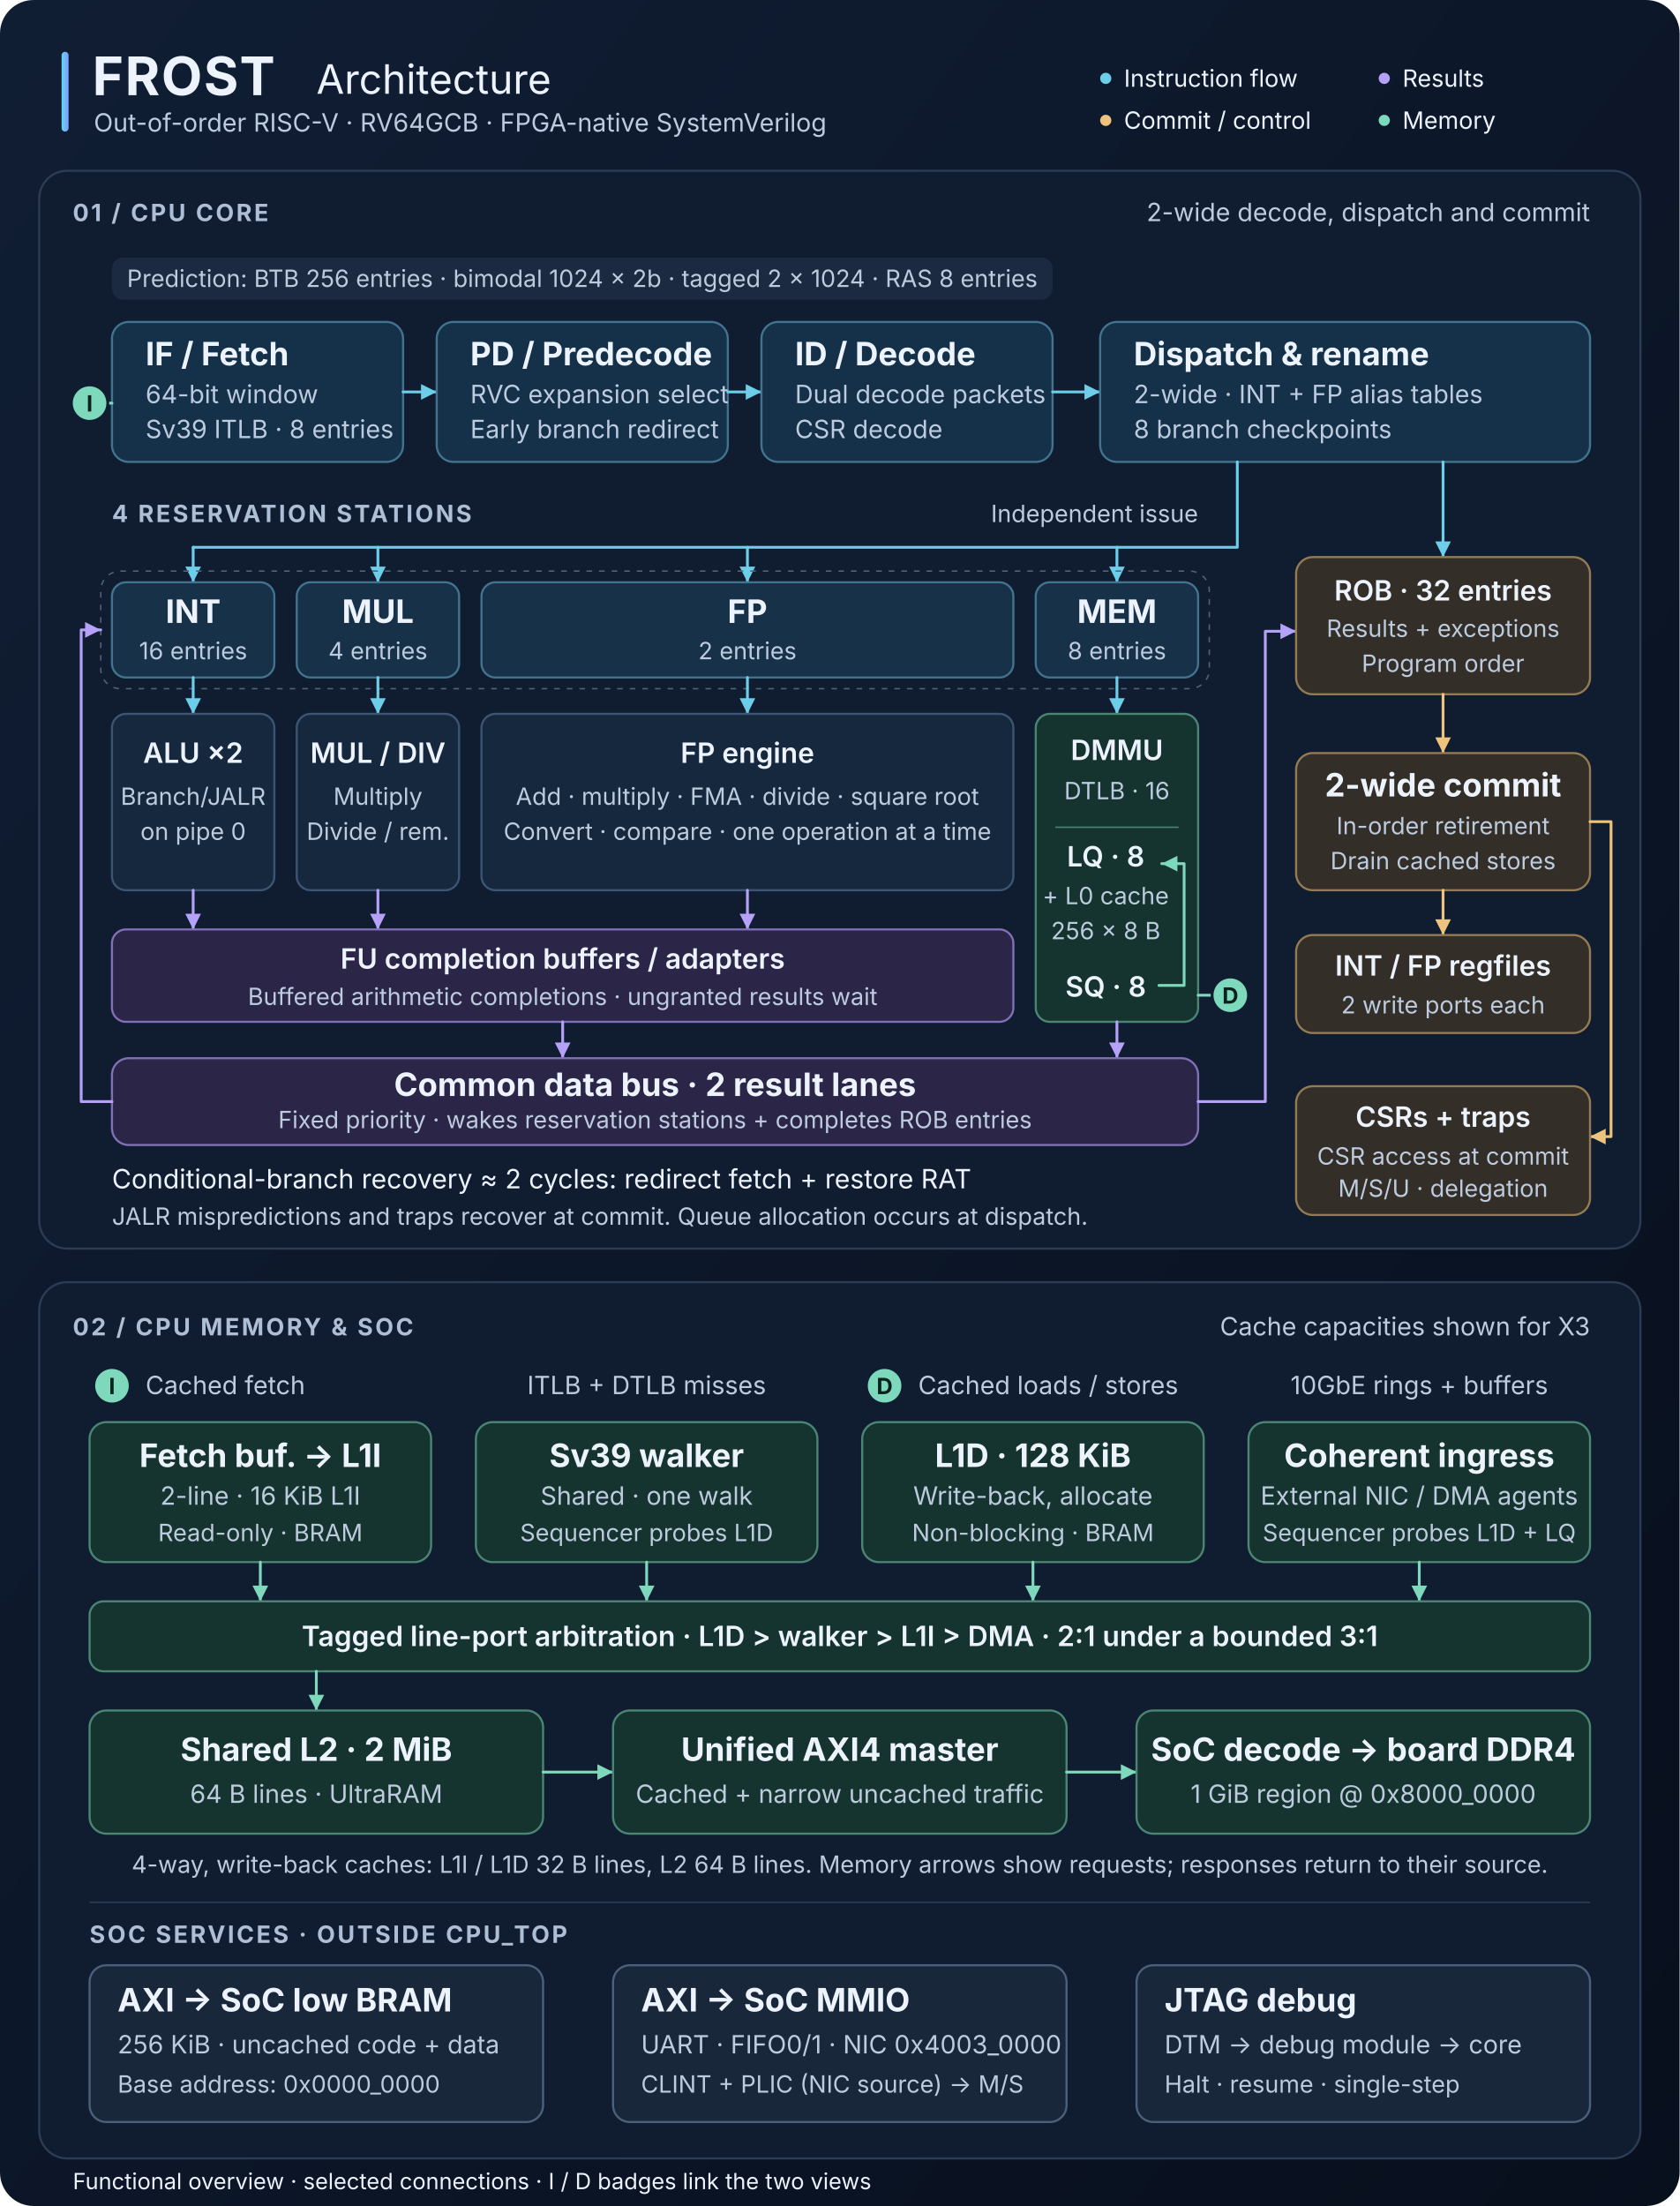
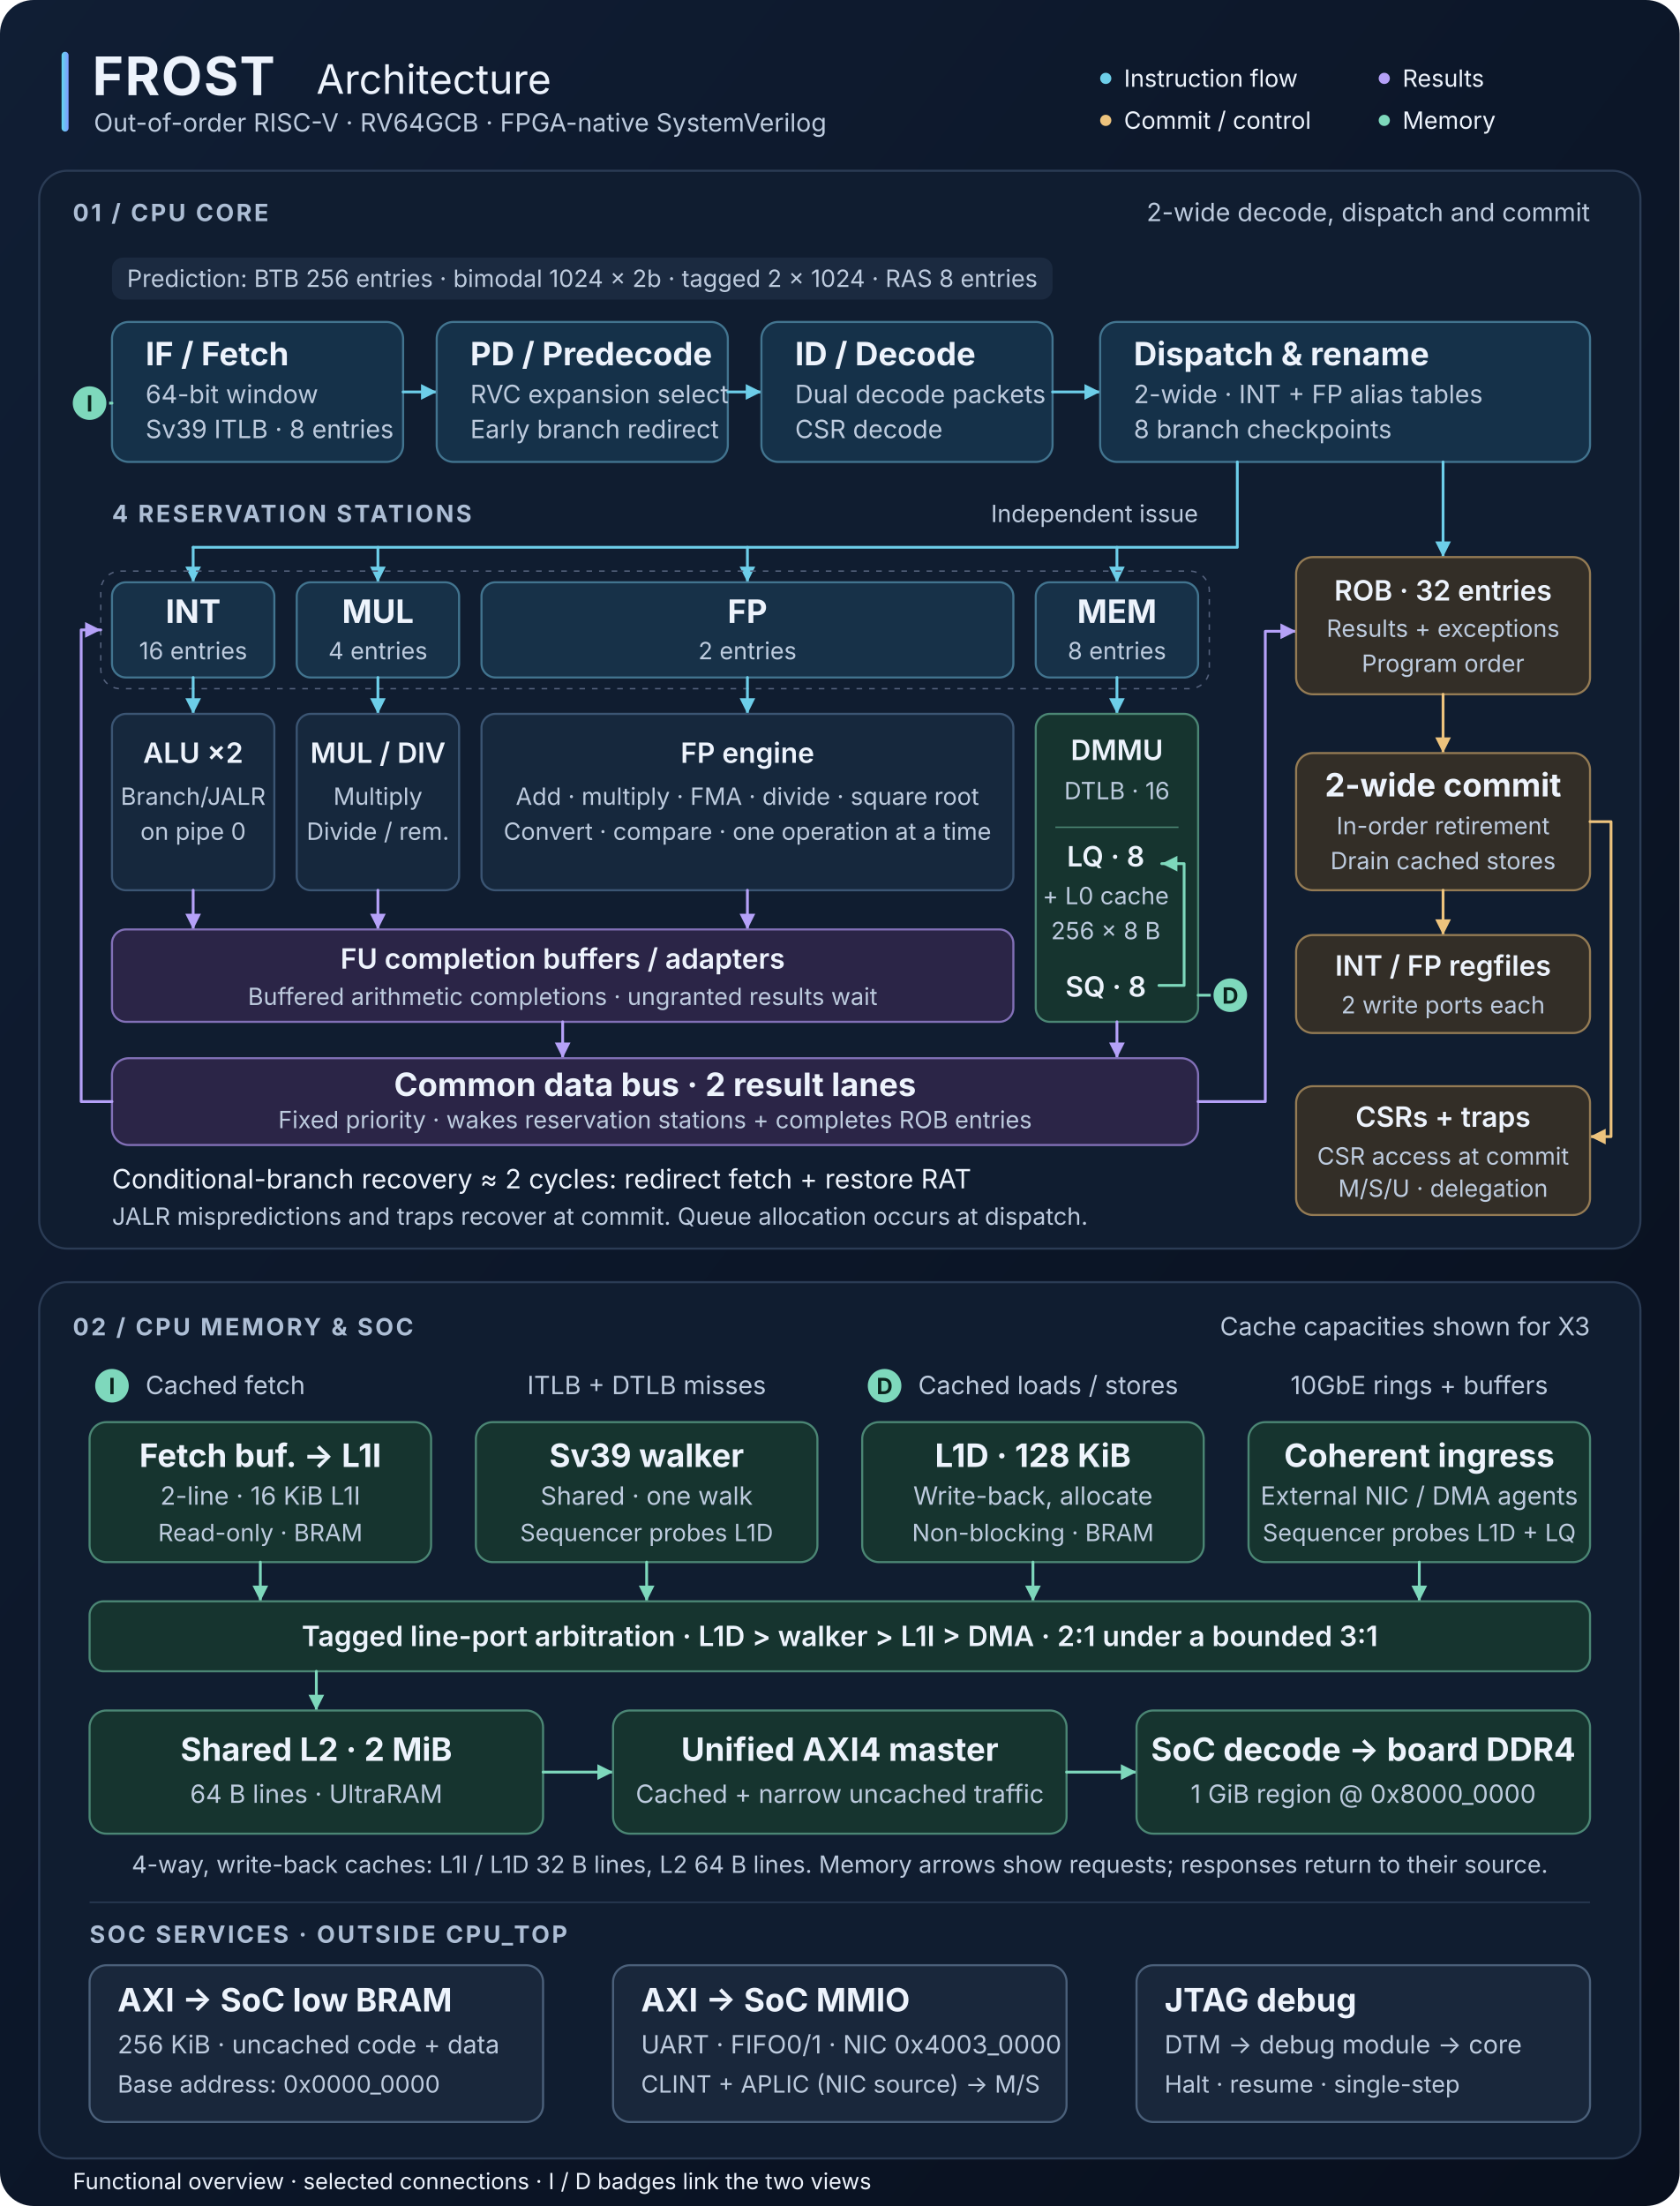
<svg xmlns="http://www.w3.org/2000/svg" width="1200" height="1576" viewBox="0 0 1200 1576" role="img" aria-labelledby="title desc">
  <defs>
    <linearGradient id="background" x2="1" y2="1">
      <stop stop-color="#101e34" />
      <stop offset="1" stop-color="#080f1d" />
    </linearGradient>
    <linearGradient id="header-accent">
      <stop stop-color="#62d8ef" />
      <stop offset="1" stop-color="#7f9cff" />
    </linearGradient>
    <marker id="flow-arrow" viewBox="0 0 10 10" refX="9" refY="5" markerWidth="7" markerHeight="7" orient="auto-start-reverse">
      <path d="M 1 1 L 9 5 L 1 9 Z" fill="#6dcee9" />
    </marker>
    <marker id="result-arrow" viewBox="0 0 10 10" refX="9" refY="5" markerWidth="7" markerHeight="7" orient="auto-start-reverse">
      <path d="M 1 1 L 9 5 L 1 9 Z" fill="#b5a1f8" />
    </marker>
    <marker id="commit-arrow" viewBox="0 0 10 10" refX="9" refY="5" markerWidth="7" markerHeight="7" orient="auto-start-reverse">
      <path d="M 1 1 L 9 5 L 1 9 Z" fill="#edc37d" />
    </marker>
    <marker id="memory-arrow" viewBox="0 0 10 10" refX="9" refY="5" markerWidth="7" markerHeight="7" orient="auto-start-reverse">
      <path d="M 1 1 L 9 5 L 1 9 Z" fill="#7ed8bc" />
    </marker>
    <style>
      text { font-family: -apple-system, BlinkMacSystemFont, "Segoe UI", sans-serif; fill: #edf3fc; }
      .heading { font-size: 23px; font-weight: 650; }
      .label { font-size: 20px; font-weight: 600; }
      .body { font-size: 18px; fill: #bdcbde; }
      .small { font-size: 17px; fill: #bdcbde; }
      .section { font-size: 17px; font-weight: 650; letter-spacing: 1.6px; fill: #adbed5; }
      .center { text-anchor: middle; }
      .panel { fill: #101d30; stroke: #2b3c55; stroke-width: 1.5; }
      .front { fill: #153149; stroke: #42748f; stroke-width: 1.5; }
      .station { fill: #173148; stroke: #42748f; stroke-width: 1.5; }
      .execution { fill: #16283d; stroke: #3b5573; stroke-width: 1.5; }
      .result { fill: #2b2547; stroke: #8270b7; stroke-width: 1.5; }
      .retire { fill: #332e27; stroke: #947b54; stroke-width: 1.5; }
      .memory { fill: #16342f; stroke: #4b8674; stroke-width: 1.5; }
      .system { fill: #19273b; stroke: #4b607a; stroke-width: 1.5; }
      .flow { fill: none; stroke: #6dcee9; stroke-width: 2; stroke-linejoin: round; stroke-linecap: round; }
      .broadcast { fill: none; stroke: #b5a1f8; stroke-width: 2; stroke-linejoin: round; stroke-linecap: round; }
      .commit { fill: none; stroke: #edc37d; stroke-width: 2; stroke-linejoin: round; stroke-linecap: round; }
      .memlink { fill: none; stroke: #7ed8bc; stroke-width: 2; stroke-linejoin: round; stroke-linecap: round; }
      .port { fill: #7ed8bc; stroke: #101d30; stroke-width: 2; }
      .port-text { font-size: 16px; font-weight: 750; fill: #0a221c; text-anchor: middle; }
    </style>
  </defs>
  <rect width="1200" height="1576" rx="24" fill="url(#background)" />
  <rect x="44" y="37" width="5" height="57" rx="2.5" fill="url(#header-accent)" />
  <text x="66" y="68" font-size="38" font-weight="750" letter-spacing="1">FROST</text>
  <text x="226" y="67" font-size="29" fill="#cbd8eb">Architecture</text>
  <text x="67" y="94" class="body">Out-of-order RISC-V · RV64GCB · FPGA-native SystemVerilog</text>
  <g class="small">
    <circle cx="790" cy="56" r="4" fill="#6dcee9" />
    <text x="803" y="62">Instruction flow</text>
    <circle cx="989" cy="56" r="4" fill="#b5a1f8" />
    <text x="1002" y="62">Results</text>
    <circle cx="790" cy="86" r="4" fill="#edc37d" />
    <text x="803" y="92">Commit / control</text>
    <circle cx="989" cy="86" r="4" fill="#7ed8bc" />
    <text x="1002" y="92">Memory</text>
  </g>
  <rect x="28" y="122" width="1144" height="770" rx="20" class="panel" />
  <text x="52" y="158" class="section">01 / CPU CORE</text>
  <text x="1136" y="158" class="body" text-anchor="end">2-wide decode, dispatch and commit</text>
  <rect x="80" y="184" width="672" height="30" rx="8" fill="#1b2a40" />
  <text x="416" y="205" class="small center">Prediction: BTB 256 entries · bimodal 1024 × 2b · tagged 2 × 1024 · RAS 8 entries</text>
  <g id="front-end">
    <rect x="80" y="230" width="208" height="100" rx="12" class="front" />
    <text x="104" y="261" class="heading">IF / Fetch</text>
    <text x="104" y="288" class="body">64-bit window</text>
    <text x="104" y="313" class="body">Sv39 ITLB · 8 entries</text>
    <path d="M 288 280 H 312" class="flow" marker-end="url(#flow-arrow)" />
    <rect x="312" y="230" width="208" height="100" rx="12" class="front" />
    <text x="336" y="261" class="heading">PD / Predecode</text>
    <text x="336" y="288" class="body">RVC expansion select</text>
    <text x="336" y="313" class="body">Early branch redirect</text>
    <path d="M 520 280 H 544" class="flow" marker-end="url(#flow-arrow)" />
    <rect x="544" y="230" width="208" height="100" rx="12" class="front" />
    <text x="568" y="261" class="heading">ID / Decode</text>
    <text x="568" y="288" class="body">Dual decode packets</text>
    <text x="568" y="313" class="body">CSR decode</text>
    <path d="M 752 280 H 786" class="flow" marker-end="url(#flow-arrow)" />
    <rect x="786" y="230" width="350" height="100" rx="12" class="front" />
    <text x="810" y="261" class="heading">Dispatch &amp; rename</text>
    <text x="810" y="288" class="body">2-wide · INT + FP alias tables</text>
    <text x="810" y="313" class="body">8 branch checkpoints</text>
    <path d="M 80 288 H 65" class="memlink" />
    <circle cx="64" cy="288" r="13" class="port" />
    <text x="64" y="294" class="port-text">I</text>
  </g>
  <text x="80" y="373" class="section">4 RESERVATION STATIONS</text>
  <text x="856" y="373" class="small" text-anchor="end">Independent issue</text>
  <path d="M 884 330 V 391 H 138" class="flow" />
  <path d="M 1031 330 V 398" class="flow" marker-end="url(#flow-arrow)" />
  <g class="flow" marker-end="url(#flow-arrow)">
    <path d="M 138 391 V 416" />
    <path d="M 270 391 V 416" />
    <path d="M 534 391 V 416" />
    <path d="M 798 391 V 416" />
  </g>
  <rect x="72" y="408" width="792" height="84" rx="14" fill="none" stroke="#54617c" stroke-dasharray="4 5" />
  <g id="reservation-stations" class="center">
    <rect x="80" y="416" width="116" height="68" rx="10" class="station" />
    <text x="138" y="445" class="heading">INT</text>
    <text x="138" y="471" class="small">16 entries</text>
    <rect x="212" y="416" width="116" height="68" rx="10" class="station" />
    <text x="270" y="445" class="heading">MUL</text>
    <text x="270" y="471" class="small">4 entries</text>
    <rect x="344" y="416" width="380" height="68" rx="10" class="station" />
    <text x="534" y="445" class="heading">FP</text>
    <text x="534" y="471" class="small">2 entries</text>
    <rect x="740" y="416" width="116" height="68" rx="10" class="station" />
    <text x="798" y="445" class="heading">MEM</text>
    <text x="798" y="471" class="small">8 entries</text>
  </g>
  <g class="flow" marker-end="url(#flow-arrow)">
    <path d="M 138 484 V 510" />
    <path d="M 270 484 V 510" />
    <path d="M 534 484 V 510" />
    <path d="M 798 484 V 510" />
  </g>
  <g id="execution" class="center">
    <rect x="80" y="510" width="116" height="126" rx="10" class="execution" />
    <text x="138" y="545" class="label">ALU ×2</text>
    <text x="138" y="575" class="small">Branch/JALR</text>
    <text x="138" y="600" class="small">on pipe 0</text>
    <rect x="212" y="510" width="116" height="126" rx="10" class="execution" />
    <text x="270" y="545" class="label">MUL / DIV</text>
    <text x="270" y="575" class="small">Multiply</text>
    <text x="270" y="600" class="small">Divide / rem.</text>
    <rect x="344" y="510" width="380" height="126" rx="10" class="execution" />
    <text x="534" y="545" class="label">FP engine</text>
    <text x="534" y="575" class="small">Add · multiply · FMA · divide · square root</text>
    <text x="534" y="600" class="small">Convert · compare · one operation at a time</text>
    <rect x="740" y="510" width="116" height="220" rx="10" class="memory" />
    <text x="798" y="543" class="label">DMMU</text>
    <text x="798" y="571" class="small">DTLB · 16</text>
    <path d="M 754 591 H 842" stroke="#4b8674" />
    <text x="790" y="619" class="label">LQ · 8</text>
    <text x="790" y="646" class="small">+ L0 cache</text>
    <text x="790" y="671" class="small">256 × 8 B</text>
    <text x="790" y="712" class="label">SQ · 8</text>
    <path d="M 828 704 H 846 V 617 H 830" class="memlink" marker-end="url(#memory-arrow)" />
  </g>
  <path d="M 856 711 H 879" class="memlink" />
  <circle cx="879" cy="711" r="13" class="port" />
  <text x="879" y="717" class="port-text">D</text>
  <g class="broadcast" marker-end="url(#result-arrow)">
    <path d="M 138 636 V 664" />
    <path d="M 270 636 V 664" />
    <path d="M 534 636 V 664" />
  </g>
  <rect x="80" y="664" width="644" height="66" rx="10" class="result" />
  <text x="402" y="692" class="label center">FU completion buffers / adapters</text>
  <text x="402" y="718" class="small center">Buffered arithmetic completions · ungranted results wait</text>
  <path d="M 402 730 V 756" class="broadcast" marker-end="url(#result-arrow)" />
  <path d="M 798 730 V 756" class="broadcast" marker-end="url(#result-arrow)" />
  <rect x="80" y="756" width="776" height="62" rx="12" class="result" />
  <text x="468" y="783" class="heading center">Common data bus · 2 result lanes</text>
  <text x="468" y="806" class="small center">Fixed priority · wakes reservation stations + completes ROB entries</text>
  <path d="M 80 787 H 58 V 450 H 72" class="broadcast" marker-end="url(#result-arrow)" />
  <path d="M 856 787 H 904 V 451 H 926" class="broadcast" marker-end="url(#result-arrow)" />
  <g id="retirement" class="center">
    <rect x="926" y="398" width="210" height="98" rx="12" class="retire" />
    <text x="1031" y="429" class="label">ROB · 32 entries</text>
    <text x="1031" y="455" class="small">Results + exceptions</text>
    <text x="1031" y="480" class="small">Program order</text>
    <path d="M 1031 496 V 538" class="commit" marker-end="url(#commit-arrow)" />
    <rect x="926" y="538" width="210" height="98" rx="12" class="retire" />
    <text x="1031" y="569" class="heading">2-wide commit</text>
    <text x="1031" y="596" class="small">In-order retirement</text>
    <text x="1031" y="621" class="small">Drain cached stores</text>
    <path d="M 1031 636 V 668" class="commit" marker-end="url(#commit-arrow)" />
    <rect x="926" y="668" width="210" height="70" rx="12" class="retire" />
    <text x="1031" y="697" class="label">INT / FP regfiles</text>
    <text x="1031" y="724" class="small">2 write ports each</text>
    <path d="M 1136 587 H 1151 V 812 H 1136" class="commit" marker-end="url(#commit-arrow)" />
    <rect x="926" y="776" width="210" height="92" rx="12" class="retire" />
    <text x="1031" y="805" class="label">CSRs + traps</text>
    <text x="1031" y="832" class="small">CSR access at commit</text>
    <text x="1031" y="855" class="small">M/S/U · delegation</text>
  </g>
  <text x="80" y="849" font-size="19" fill="#edc37d">Conditional-branch recovery ≈ 2 cycles: redirect fetch + restore RAT</text>
  <text x="80" y="875" class="small">JALR mispredictions and traps recover at commit. Queue allocation occurs at dispatch.</text>
  <rect x="28" y="916" width="1144" height="626" rx="20" class="panel" />
  <text x="52" y="954" class="section">02 / CPU MEMORY &amp; SOC</text>
  <text x="1136" y="954" class="body" text-anchor="end">Cache capacities shown for X3</text>
  <circle cx="80" cy="990" r="13" class="port" />
  <text x="80" y="996" class="port-text">I</text>
  <text x="104" y="996" class="body">Cached fetch</text>
  <text x="462" y="996" class="body center">ITLB + DTLB misses</text>
  <circle cx="632" cy="990" r="13" class="port" />
  <text x="632" y="996" class="port-text">D</text>
  <text x="656" y="996" class="body">Cached loads / stores</text>
  <text x="1014" y="996" class="body center">10GbE rings + buffers</text>
  <g id="l1-and-walker" class="center">
    <rect x="64" y="1016" width="244" height="100" rx="12" class="memory" />
    <text x="186" y="1048" class="heading">Fetch buf. → L1I</text>
    <text x="186" y="1075" class="body">2-line · 16 KiB L1I</text>
    <text x="186" y="1101" class="small">Read-only · BRAM</text>
    <rect x="340" y="1016" width="244" height="100" rx="12" class="memory" />
    <text x="462" y="1048" class="heading">Sv39 walker</text>
    <text x="462" y="1075" class="body">Shared · one walk</text>
    <text x="462" y="1101" class="small">Sequencer probes L1D</text>
    <rect x="616" y="1016" width="244" height="100" rx="12" class="memory" />
    <text x="738" y="1048" class="heading">L1D · 128 KiB</text>
    <text x="738" y="1075" class="body">Write-back, allocate</text>
    <text x="738" y="1101" class="small">Non-blocking · BRAM</text>
    <rect x="892" y="1016" width="244" height="100" rx="12" class="memory" />
    <text x="1014" y="1048" class="heading">Coherent ingress</text>
    <text x="1014" y="1075" class="body">External NIC / DMA agents</text>
    <text x="1014" y="1101" class="small">Sequencer probes L1D + LQ</text>
  </g>
  <g class="memlink" marker-end="url(#memory-arrow)">
    <path d="M 186 1116 V 1144" />
    <path d="M 462 1116 V 1144" />
    <path d="M 738 1116 V 1144" />
    <path d="M 1014 1116 V 1144" />
  </g>
  <rect x="64" y="1144" width="1072" height="50" rx="10" class="memory" />
  <text x="600" y="1176" class="label center">Tagged line-port arbitration · L1D &gt; walker &gt; L1I &gt; DMA · 2:1 under a bounded 3:1</text>
  <path d="M 226 1194 V 1222" class="memlink" marker-end="url(#memory-arrow)" />
  <g id="l2-and-ddr" class="center">
    <rect x="64" y="1222" width="324" height="88" rx="12" class="memory" />
    <text x="226" y="1258" class="heading">Shared L2 · 2 MiB</text>
    <text x="226" y="1288" class="body">64 B lines · UltraRAM</text>
    <path d="M 388 1266 H 438" class="memlink" marker-end="url(#memory-arrow)" />
    <rect x="438" y="1222" width="324" height="88" rx="12" class="memory" />
    <text x="600" y="1258" class="heading">Unified AXI4 master</text>
    <text x="600" y="1288" class="body">Cached + narrow uncached traffic</text>
    <path d="M 762 1266 H 812" class="memlink" marker-end="url(#memory-arrow)" />
    <rect x="812" y="1222" width="324" height="88" rx="12" class="memory" />
    <text x="974" y="1258" class="heading">SoC decode → board DDR4</text>
    <text x="974" y="1288" class="body">1 GiB region @ 0x8000_0000</text>
  </g>
  <text x="600" y="1338" class="small center">4-way, write-back caches: L1I / L1D 32 B lines, L2 64 B lines. Memory arrows show requests; responses return to their source.</text>
  <path d="M 64 1359 H 1136" stroke="#2b3c55" />
  <text x="64" y="1388" class="section">SOC SERVICES · OUTSIDE CPU_TOP</text>
  <g id="system-services">
    <rect x="64" y="1404" width="324" height="112" rx="12" class="system" />
    <text x="84" y="1437" class="heading">AXI → SoC low BRAM</text>
    <text x="84" y="1467" class="body">256 KiB · uncached code + data</text>
    <text x="84" y="1495" class="small">Base address: 0x0000_0000</text>
    <rect x="438" y="1404" width="324" height="112" rx="12" class="system" />
    <text x="458" y="1437" class="heading">AXI → SoC MMIO</text>
    <text x="458" y="1467" class="body">UART · FIFO0/1 · NIC 0x4003_0000</text>
-     <text x="458" y="1495" class="small">CLINT + PLIC (NIC source) → M/S</text>
+     <text x="458" y="1495" class="small">CLINT + APLIC (NIC source) → M/S</text>
    <rect x="812" y="1404" width="324" height="112" rx="12" class="system" />
    <text x="832" y="1437" class="heading">JTAG debug</text>
    <text x="832" y="1467" class="body">DTM → debug module → core</text>
    <text x="832" y="1495" class="small">Halt · resume · single-step</text>
  </g>
  <text x="52" y="1564" font-size="16" fill="#a9bad0">Functional overview · selected connections · I / D badges link the two views</text>
</svg>
